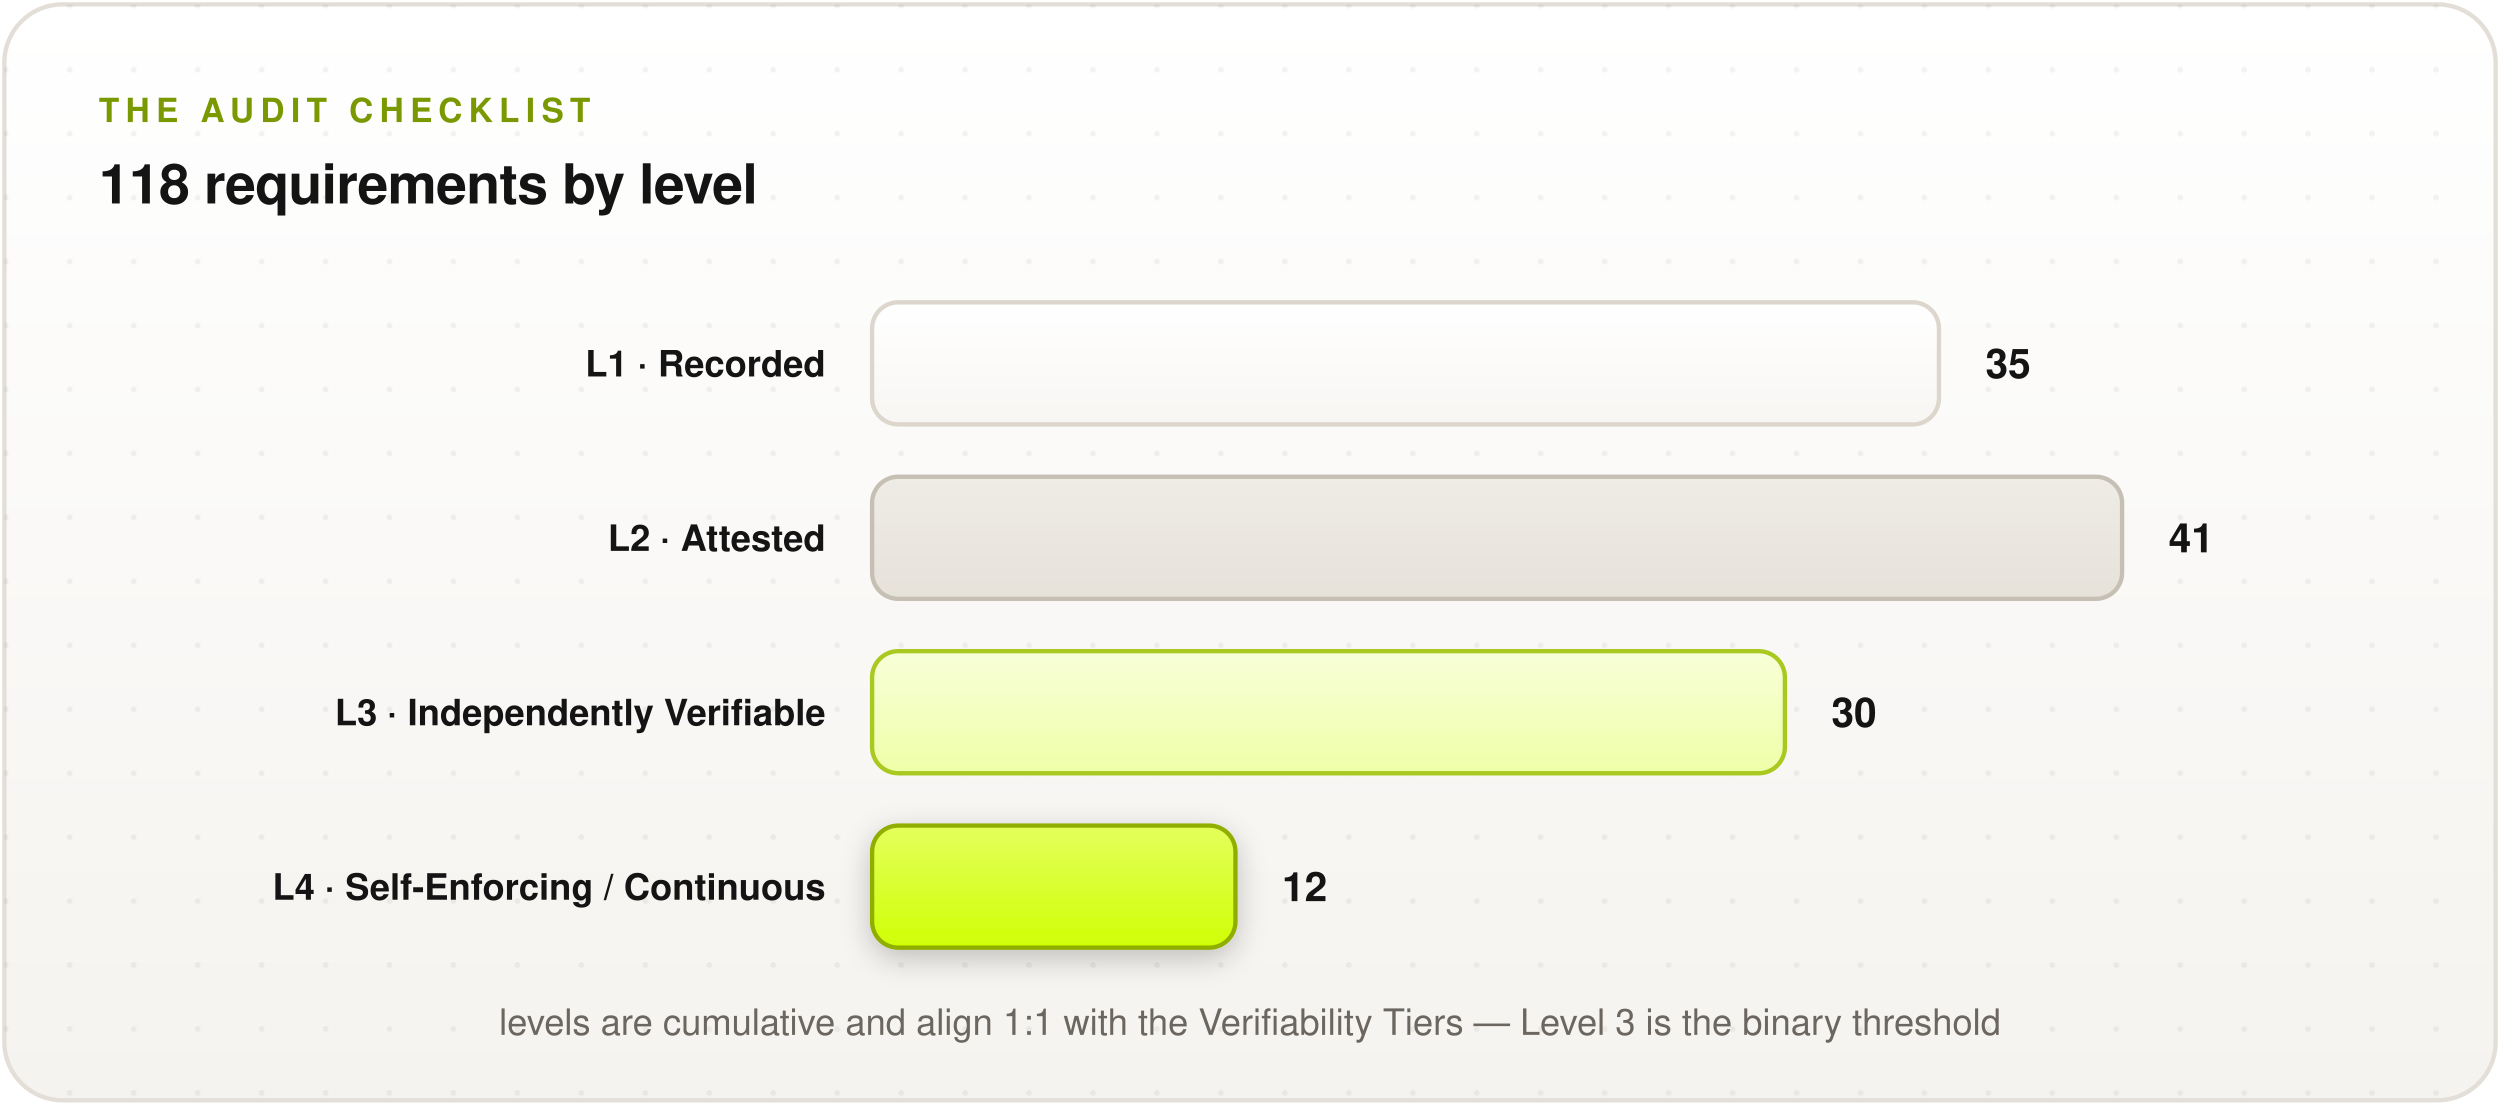
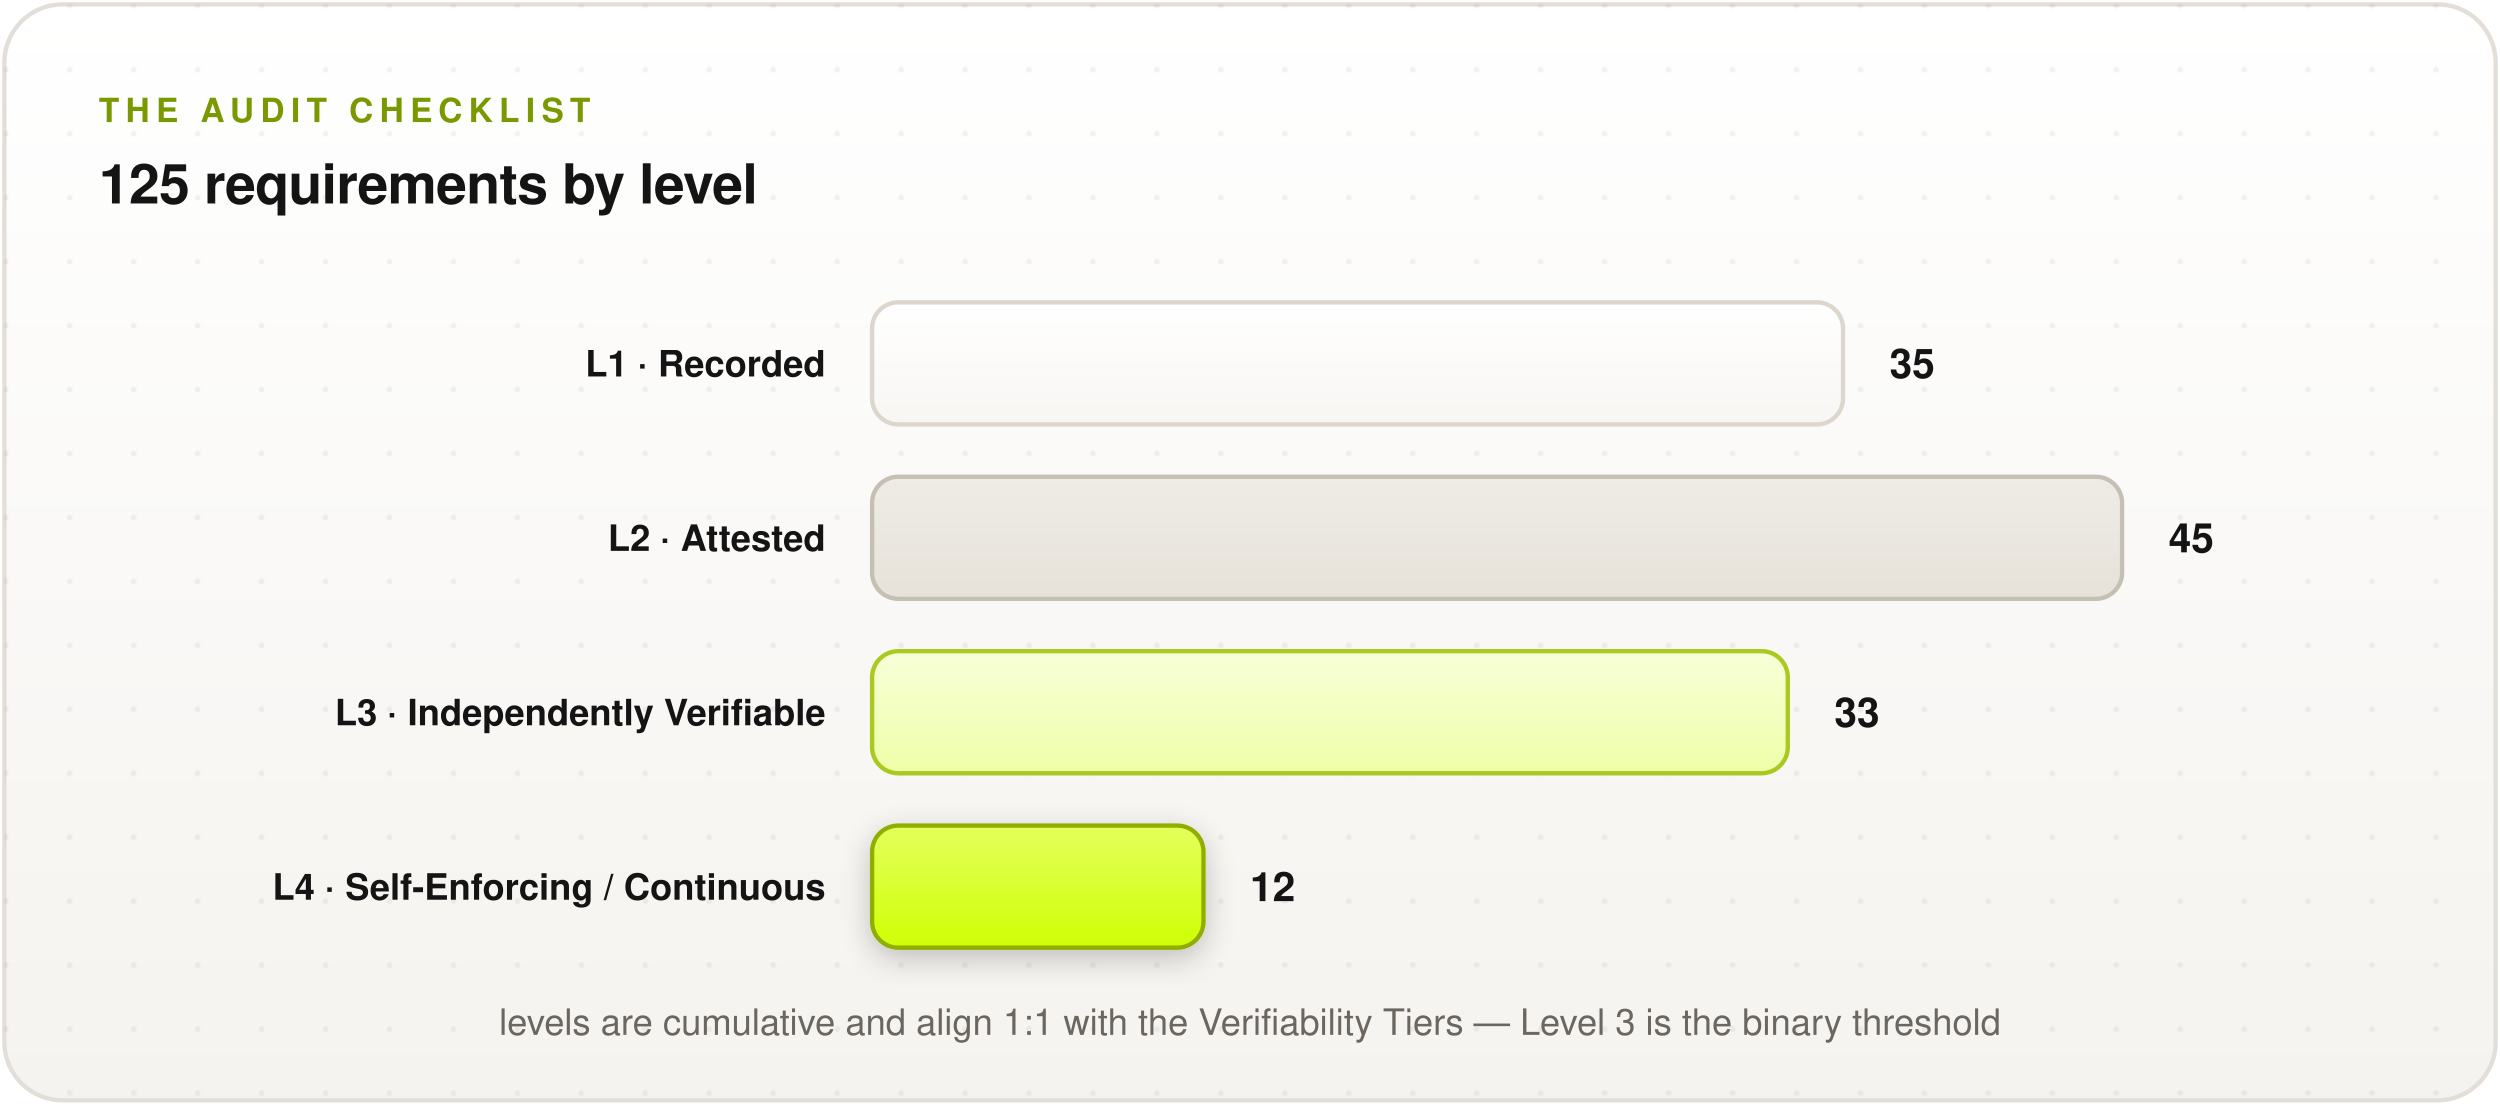
<svg xmlns="http://www.w3.org/2000/svg" width="860" height="380" viewBox="0 0 860 380" font-family="Montserrat,'Source Sans 3',-apple-system,'Segoe UI',Helvetica,Arial,sans-serif">
  <defs>
    <linearGradient id="gPanel" x1="0" y1="0" x2="0" y2="1">
      <stop offset="0" stop-color="#ffffff" />
      <stop offset="1" stop-color="#f5f3ef" />
    </linearGradient>
    <linearGradient id="gCard" x1="0" y1="0" x2="0" y2="1">
      <stop offset="0" stop-color="#ffffff" />
      <stop offset="1" stop-color="#f8f6f3" />
    </linearGradient>
    <linearGradient id="gWarm" x1="0" y1="0" x2="0" y2="1">
      <stop offset="0" stop-color="#efece6" />
      <stop offset="1" stop-color="#e6e2da" />
    </linearGradient>
    <linearGradient id="gLime" x1="0" y1="0" x2="0" y2="1">
      <stop offset="0" stop-color="#e4ff5c" />
      <stop offset="1" stop-color="#cfff04" />
    </linearGradient>
    <linearGradient id="gTint" x1="0" y1="0" x2="0" y2="1">
      <stop offset="0" stop-color="#f8ffd8" />
      <stop offset="1" stop-color="#eeffa8" />
    </linearGradient>
    <linearGradient id="gRed" x1="0" y1="0" x2="0" y2="1">
      <stop offset="0" stop-color="#ffeced" />
      <stop offset="1" stop-color="#ffdcde" />
    </linearGradient>
    <linearGradient id="gInk" x1="0" y1="0" x2="0" y2="1">
      <stop offset="0" stop-color="#242424" />
      <stop offset="1" stop-color="#0a0a0a" />
    </linearGradient>
    <linearGradient id="gGate" x1="0" y1="0" x2="0" y2="1">
      <stop offset="0" stop-color="#242424" />
      <stop offset="1" stop-color="#0a0a0a" />
    </linearGradient>
    <filter id="fShadow" x="-30%" y="-30%" width="160%" height="170%">
      <feDropShadow dx="0" dy="2.5" stdDeviation="4" flood-color="#000000" flood-opacity="0.16" />
    </filter>
    <filter id="fGlow" x="-60%" y="-60%" width="220%" height="220%">
      <feDropShadow dx="0" dy="3" stdDeviation="5" flood-color="#000000" flood-opacity="0.22" />
    </filter>
    <pattern id="pGrid" width="22" height="22" patternUnits="userSpaceOnUse">
      <circle cx="2" cy="2" r="1" fill="#0a0a0a" opacity="0.05" />
    </pattern>
  </defs>
  <rect x="1.5" y="1.5" width="857" height="377" rx="20" fill="url(#gPanel)" stroke="#e3ded7" stroke-width="1.5" />
  <rect x="1.5" y="1.5" width="857" height="377" rx="20" fill="url(#pGrid)" />
  <text x="34" y="42" font-size="11.5" font-weight="700" letter-spacing="2.2" fill="#7a9900">THE AUDIT CHECKLIST</text>
-   <text x="34" y="70" font-size="19" font-weight="700" letter-spacing="-0.2" fill="#141414">118 requirements by level</text>
+   <text x="34" y="70" font-size="19" font-weight="700" letter-spacing="-0.2" fill="#141414">125 requirements by level</text>
  <text x="284" y="129.5" font-size="12.5" fill="#141414" text-anchor="end" font-weight="700">L1 · Recorded</text>
-   <rect x="300" y="104" width="367" height="42" rx="9" fill="url(#gCard)" stroke="#dcd6cd" stroke-width="1.5" />
-   <text x="683" y="130.0" font-size="14" fill="#141414" text-anchor="start" font-weight="700">35</text>
+   <rect x="300" y="104" width="334" height="42" rx="9" fill="url(#gCard)" stroke="#dcd6cd" stroke-width="1.5" />
+   <text x="650" y="130.0" font-size="14" fill="#141414" text-anchor="start" font-weight="700">35</text>
  <text x="284" y="189.5" font-size="12.5" fill="#141414" text-anchor="end" font-weight="700">L2 · Attested</text>
  <rect x="300" y="164" width="430" height="42" rx="9" fill="url(#gWarm)" stroke="#c6bfb4" stroke-width="1.5" />
-   <text x="746" y="190.0" font-size="14" fill="#141414" text-anchor="start" font-weight="700">41</text>
+   <text x="746" y="190.0" font-size="14" fill="#141414" text-anchor="start" font-weight="700">45</text>
  <text x="284" y="249.5" font-size="12.5" fill="#141414" text-anchor="end" font-weight="700">L3 · Independently Verifiable</text>
-   <rect x="300" y="224" width="314" height="42" rx="9" fill="url(#gTint)" stroke="#a9c920" stroke-width="1.5" />
-   <text x="630" y="250.0" font-size="14" fill="#141414" text-anchor="start" font-weight="700">30</text>
+   <rect x="300" y="224" width="315" height="42" rx="9" fill="url(#gTint)" stroke="#a9c920" stroke-width="1.5" />
+   <text x="631" y="250.0" font-size="14" fill="#141414" text-anchor="start" font-weight="700">33</text>
  <text x="284" y="309.5" font-size="12.5" fill="#141414" text-anchor="end" font-weight="700">L4 · Self-Enforcing / Continuous</text>
-   <rect x="300" y="284" width="125" height="42" rx="9" fill="url(#gLime)" stroke="#8fae00" stroke-width="1.5" filter="url(#fGlow)" />
-   <text x="441" y="310.0" font-size="14" fill="#141414" text-anchor="start" font-weight="700">12</text>
+   <rect x="300" y="284" width="114" height="42" rx="9" fill="url(#gLime)" stroke="#8fae00" stroke-width="1.5" filter="url(#fGlow)" />
+   <text x="430" y="310.0" font-size="14" fill="#141414" text-anchor="start" font-weight="700">12</text>
  <text x="430.0" y="356" font-size="12.5" fill="#6b665f" text-anchor="middle">levels are cumulative and align 1:1 with the Verifiability Tiers — Level 3 is the binary threshold</text>
</svg>
